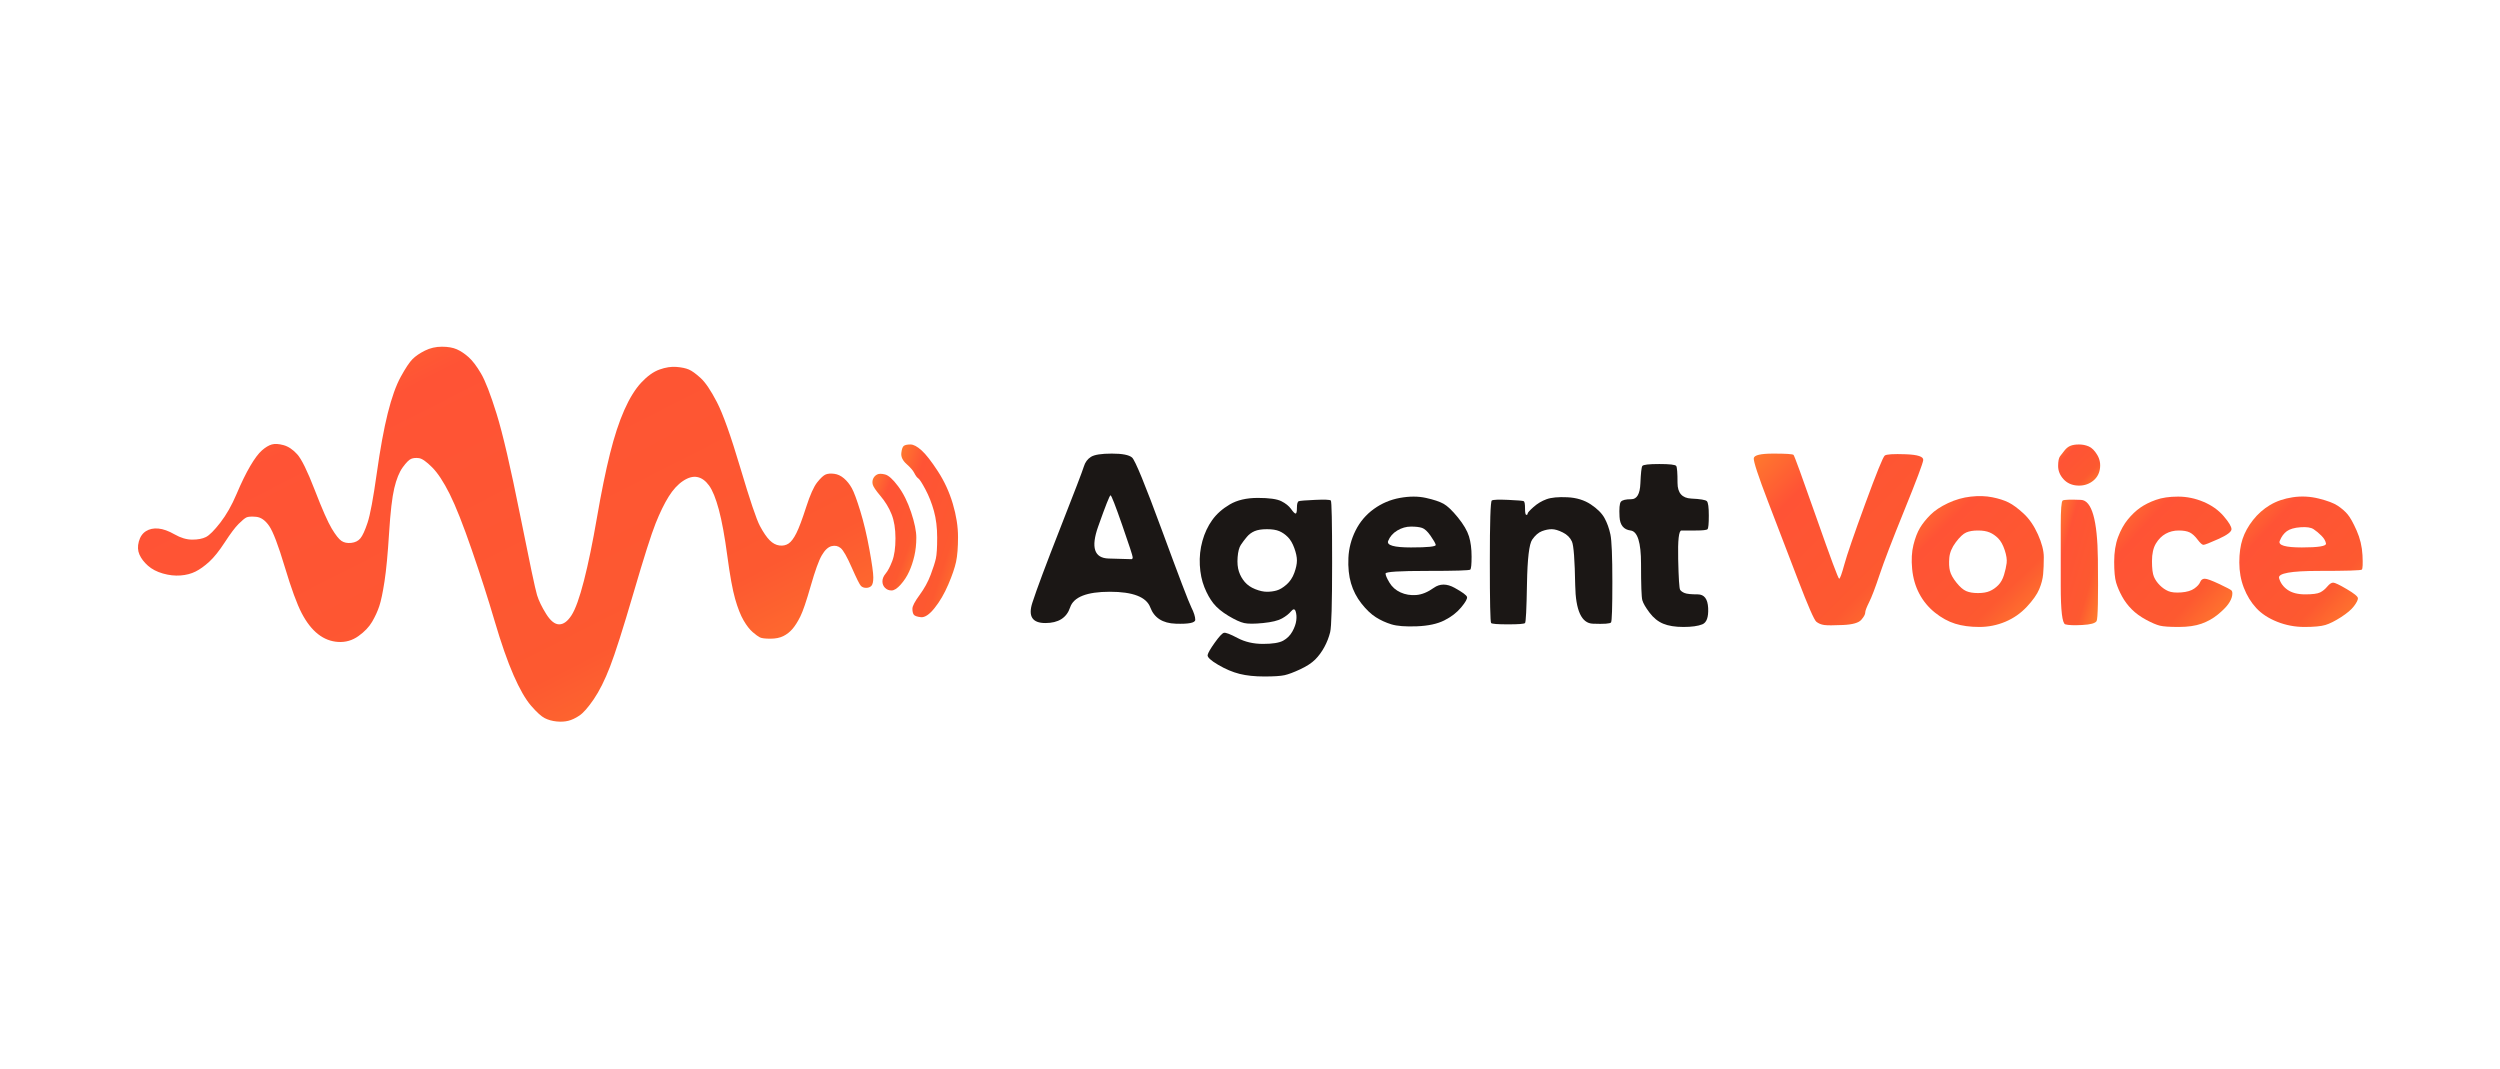
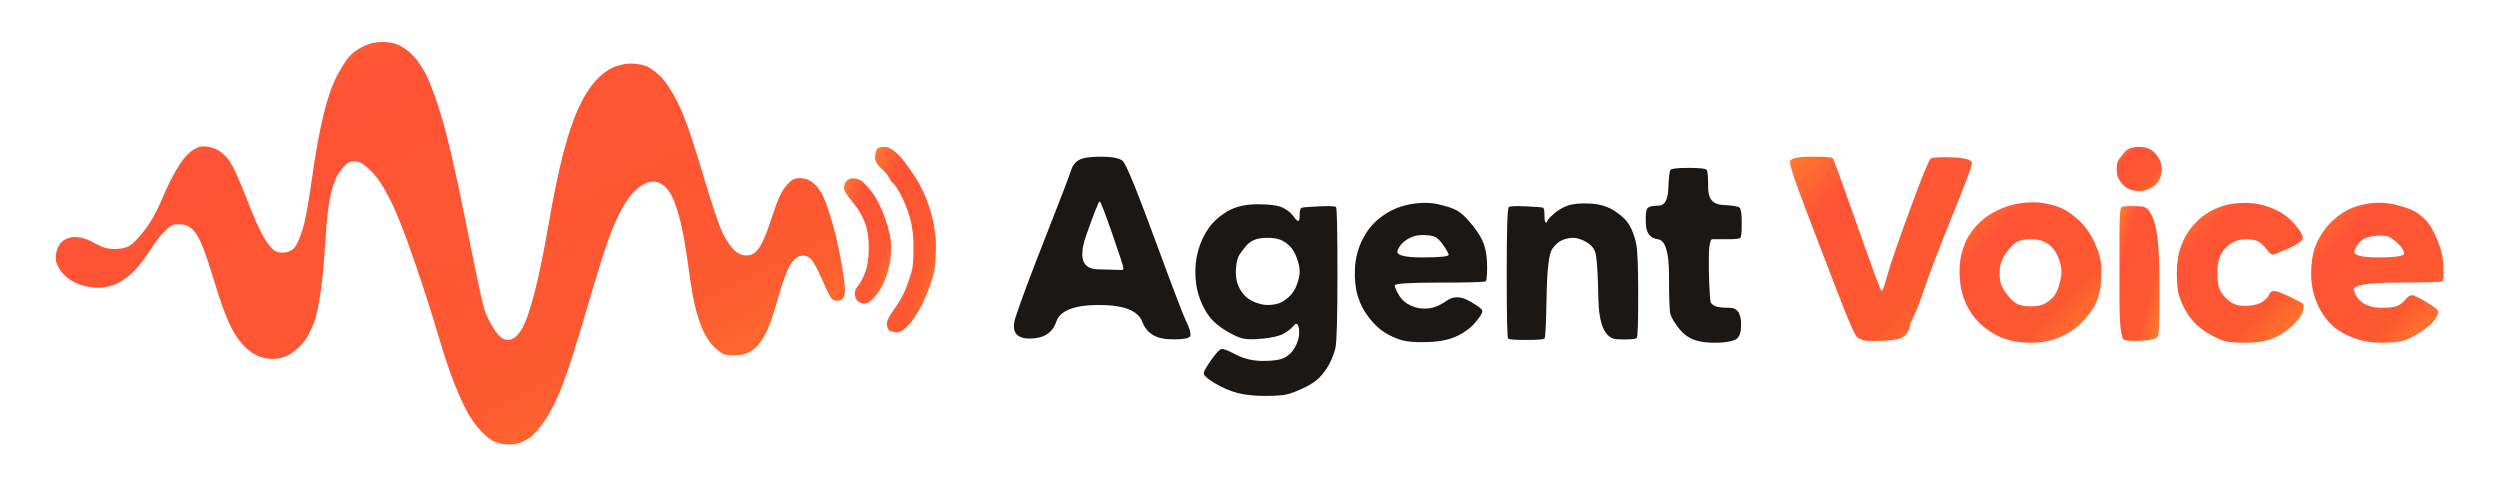
- <svg xmlns="http://www.w3.org/2000/svg" width="1918" height="820" viewBox="0 0 1918 820" role="img" aria-labelledby="title desc">
+ <svg xmlns="http://www.w3.org/2000/svg" width="1787" height="347" viewBox="66 236 1787 347" role="img" aria-labelledby="title desc">
  <defs>
    <linearGradient id="voice-gradient" x1="0" y1="0" x2="1" y2="1">
      <stop offset="0" stop-color="#ff7a2e" />
      <stop offset=".24" stop-color="#ff5335" />
      <stop offset=".72" stop-color="#fd5930" />
      <stop offset="1" stop-color="#ff812d" />
    </linearGradient>
  </defs>
  <g id="symbol" fill="url(#voice-gradient)">
    <path id="waveform" d="M558,426.5Q555,404 551.5,391Q548,378 544,372.5Q540,367 535,366Q530,365 524,369Q518,373 513,381Q508,389 503,401.5Q498,414 486,455Q474,496 468,511.5Q462,527 455.5,536.5Q449,546 444.5,549Q440,552 436,553Q432,554 427,553.5Q422,553 418,551Q414,549 407.5,541.5Q401,534 394,518Q387,502 379.5,476.5Q372,451 362,422Q352,393 345,379Q338,365 331.5,358.5Q325,352 321.5,351.5Q318,351 315.5,352Q313,353 309,358.5Q305,364 302.5,374.5Q300,385 298.5,409Q297,433 295,446Q293,459 291,465Q289,471 285.5,477Q282,483 275,488Q268,493 259.5,492.5Q251,492 244,486.5Q237,481 231.5,470.5Q226,460 218.5,435Q211,410 206.5,403.5Q202,397 196.5,396.5Q191,396 189,397Q187,398 183,402Q179,406 172.5,416Q166,426 160.5,431Q155,436 150,438.5Q145,441 138.5,441.5Q132,442 125,440Q118,438 113.5,434Q109,430 107,425.5Q105,421 106.5,415.5Q108,410 112,407.5Q116,405 121.5,405.5Q127,406 134,410Q141,414 147.5,414Q154,414 158,412Q162,410 169,401Q176,392 181.5,379Q187,366 192,357.5Q197,349 201,345.5Q205,342 208.5,341Q212,340 217.5,341.5Q223,343 228,348.5Q233,354 241.5,376Q250,398 254.5,405.5Q259,413 262,415Q265,417 269.5,416.5Q274,416 276.5,413Q279,410 282,401Q285,392 289,363.5Q293,335 297.5,317Q302,299 307.5,289Q313,279 316.5,275.5Q320,272 326,269Q332,266 339,266Q346,266 350.5,268Q355,270 359.5,274Q364,278 369,286.5Q374,295 381,317.5Q388,340 399,395Q410,450 412,456.5Q414,463 419,471Q424,479 429,479Q434,479 438.5,472Q443,465 448,445.5Q453,426 458,397Q463,368 468,348Q473,328 479,314.5Q485,301 492,293.5Q499,286 506,283.5Q513,281 519,281.5Q525,282 528.5,283.5Q532,285 537.5,290Q543,295 550,308.5Q557,322 568,359Q579,396 583,403.5Q587,411 590.5,414.5Q594,418 598,418.5Q602,419 605,417Q608,415 611,409Q614,403 618.5,389Q623,375 627,370Q631,365 633.5,364Q636,363 640,363.5Q644,364 647.5,367Q651,370 653.5,374.5Q656,379 660,392Q664,405 667,421.5Q670,438 670,443Q670,448 668.5,449.5Q667,451 664.5,451Q662,451 660.5,449.5Q659,448 653.5,435.5Q648,423 645,420.5Q642,418 638,419Q634,420 630.5,426Q627,432 622,449.5Q617,467 614,473Q611,479 608,482.5Q605,486 601,488Q597,490 591,490Q585,490 583,489Q581,488 577.5,485Q574,482 570.5,476Q567,470 564,459.5Q561,449 558,426.5Z" fill-rule="evenodd" />
    <path id="sound-wave-inner" d="M675.5,380.5Q670,374 669.5,371.5Q669,369 670,367Q671,365 673,364Q675,363 679,364Q683,365 689,373Q695,381 699,393Q703,405 703,412.5Q703,420 701.5,426.5Q700,433 697.5,438.5Q695,444 691,448.5Q687,453 684,453Q681,453 679,451Q677,449 677,446Q677,443 679.5,440Q682,437 684.5,430.5Q687,424 687,413Q687,402 684,394.5Q681,387 675.5,380.5Z" fill-rule="evenodd" />
    <path id="sound-wave-outer" d="M704.5,367Q703,366 701.5,363Q700,360 695.5,356Q691,352 691.5,347.5Q692,343 693.5,342Q695,341 698.5,341Q702,341 707,345.5Q712,350 719.5,361.5Q727,373 731,386.5Q735,400 735,412Q735,424 733.5,431Q732,438 727.5,448.5Q723,459 717,466.5Q711,474 706.5,473.5Q702,473 701,471.5Q700,470 700,467Q700,464 705.5,456.5Q711,449 714,441Q717,433 718,428.5Q719,424 719,412.5Q719,401 716.5,392Q714,383 710,375.5Q706,368 704.5,367Z" fill-rule="evenodd" />
  </g>
  <g id="agent" fill="#1b1715">
    <path id="letter-a" d="M813.5,405Q830,363 831.5,358Q833,353 837,350.5Q841,348 853,348Q865,348 868.5,351Q872,354 891.5,407Q911,460 914,466Q917,472 917,475.5Q917,479 902,478.5Q887,478 882.5,466Q878,454 851.5,454Q825,454 821,466Q817,478 802,478Q787,478 792,462.5Q797,447 813.5,405ZM850.5,428.5Q867,429 868,429Q869,429 869,427.5Q869,426 861,403Q853,380 852,380Q851,380 842.5,404Q834,428 850.5,428.5Z" fill-rule="evenodd" />
    <path id="letter-g" d="M996.5,384.5Q998,384 1009,383.5Q1020,383 1021,384Q1022,385 1022,432Q1022,479 1020.5,485Q1019,491 1016,496.5Q1013,502 1009,506Q1005,510 997.5,513.5Q990,517 985.5,518Q981,519 970,519Q959,519 951,517Q943,515 934.5,510Q926,505 926.5,502.5Q927,500 932,493Q937,486 939,485.5Q941,485 949.5,489.5Q958,494 969,494Q980,494 984.5,491.5Q989,489 991.5,484.5Q994,480 994.5,476Q995,472 994,469Q993,466 990.5,469Q988,472 983.5,474.5Q979,477 969,478Q959,479 954.5,478Q950,477 942.5,472.5Q935,468 931,463Q927,458 924,450.5Q921,443 920.5,433.5Q920,424 922.5,415Q925,406 930,399Q935,392 943.5,387Q952,382 965,382Q978,382 983,384.5Q988,387 990.5,390.5Q993,394 994,394Q995,394 995,389.5Q995,385 996.5,384.5ZM956.5,412Q954,415 952,418Q950,421 949.5,427.5Q949,434 950.5,438.5Q952,443 955,446.5Q958,450 963,452Q968,454 972,454Q976,454 979.5,453Q983,452 987,448.5Q991,445 993,439.5Q995,434 995,430Q995,426 993,420.5Q991,415 988,412Q985,409 981.5,407.5Q978,406 972,406Q966,406 962.5,407.5Q959,409 956.5,412Z" fill-rule="evenodd" />
    <path id="letter-e" d="M1101.5,418Q1101,416 1097.5,411Q1094,406 1091,405Q1088,404 1082.5,404Q1077,404 1072,407Q1067,410 1065,415Q1063,420 1082.5,420Q1102,420 1101.5,418ZM1034.5,428Q1035,417 1040,407Q1045,397 1054,390.5Q1063,384 1074,382Q1085,380 1094,382Q1103,384 1107.5,386.5Q1112,389 1118.5,397Q1125,405 1127,411.5Q1129,418 1129,427Q1129,436 1128,437Q1127,438 1095,438Q1063,438 1063,440Q1063,442 1066,447Q1069,452 1074.5,454.5Q1080,457 1086.5,456.5Q1093,456 1100,451Q1107,446 1116,451Q1125,456 1125.5,458Q1126,460 1121,466Q1116,472 1108,476Q1100,480 1087,480.5Q1074,481 1067.5,479Q1061,477 1055.5,473.5Q1050,470 1044.5,463Q1039,456 1036.5,447.5Q1034,439 1034.5,428Z" fill-rule="evenodd" />
    <path id="letter-n" d="M1157,383.5Q1168,384 1169,384.5Q1170,385 1170,390Q1170,395 1171,395Q1172,395 1172,394Q1172,393 1176.5,389Q1181,385 1186.5,383Q1192,381 1202.5,381.5Q1213,382 1220.5,387Q1228,392 1231,397.5Q1234,403 1235.5,410Q1237,417 1237,446.5Q1237,476 1236,477.5Q1235,479 1222,478.5Q1209,478 1208.5,449Q1208,420 1206,415.5Q1204,411 1199,408.5Q1194,406 1190.5,406Q1187,406 1183,407.5Q1179,409 1175.5,414Q1172,419 1171.5,448Q1171,477 1170,478Q1169,479 1157,479Q1145,479 1144,478Q1143,477 1143,431Q1143,385 1144.5,384Q1146,383 1157,383.5Z" fill-rule="evenodd" />
    <path id="letter-t" d="M1301,407Q1293,407 1290,407Q1287,407 1287.5,429Q1288,451 1289,452.5Q1290,454 1292.5,455Q1295,456 1302.5,456Q1310,456 1310.5,466.5Q1311,477 1306,479Q1301,481 1291.5,481Q1282,481 1276,478.5Q1270,476 1265.5,470Q1261,464 1260,460.5Q1259,457 1259,432.5Q1259,408 1251,407Q1243,406 1242.5,396.5Q1242,387 1243.5,385Q1245,383 1251.5,383Q1258,383 1258.5,371Q1259,359 1260,357.5Q1261,356 1273,356Q1285,356 1286,357.5Q1287,359 1287,370.5Q1287,382 1297.5,382.5Q1308,383 1309.5,384.5Q1311,386 1311,395.5Q1311,405 1310,406Q1309,407 1301,407Z" fill-rule="evenodd" />
  </g>
  <g id="voice" fill="url(#voice-gradient)">
    <path id="letter-v" d="M1379.5,445Q1368,415 1356.5,385Q1345,355 1345.5,351.5Q1346,348 1360.5,348Q1375,348 1376,349Q1377,350 1393.5,397Q1410,444 1411,444Q1412,444 1415,433Q1418,422 1431,386.5Q1444,351 1446,349.5Q1448,348 1462,348.5Q1476,349 1475.5,353Q1475,357 1461,391.5Q1447,426 1442,441Q1437,456 1434,462Q1431,468 1431,470Q1431,472 1428,475.5Q1425,479 1414,479.5Q1403,480 1399.5,479.5Q1396,479 1393.5,477Q1391,475 1379.5,445Z" fill-rule="evenodd" />
    <path id="letter-o" d="M1568,427.5Q1568,435 1567.5,440.5Q1567,446 1564.5,452Q1562,458 1555,465.5Q1548,473 1538.5,477Q1529,481 1518.5,481Q1508,481 1500,478.5Q1492,476 1484.5,470Q1477,464 1472.5,455.5Q1468,447 1467,436.5Q1466,426 1468,418Q1470,410 1473,405Q1476,400 1481,395Q1486,390 1494.5,386Q1503,382 1512,381Q1521,380 1528.5,381.5Q1536,383 1541,385.5Q1546,388 1552.5,394Q1559,400 1563.5,410Q1568,420 1568,427.5ZM1537.5,441Q1539,436 1539.5,432Q1540,428 1538,422Q1536,416 1533,413Q1530,410 1526.5,408.5Q1523,407 1517.5,407Q1512,407 1508.5,408.5Q1505,410 1500.5,416Q1496,422 1495.5,428Q1495,434 1496,438Q1497,442 1501,447Q1505,452 1508.5,453.5Q1512,455 1517.5,455Q1523,455 1526.5,453.5Q1530,452 1533,449Q1536,446 1537.5,441Z" fill-rule="evenodd" />
    <path id="letter-i-dot" d="M1580.5,350Q1582,348 1584,345.5Q1586,343 1588.5,342Q1591,341 1595,341Q1599,341 1602.5,342.5Q1606,344 1609,349Q1612,354 1611,360Q1610,366 1605,369.5Q1600,373 1593.5,372.5Q1587,372 1583,367.5Q1579,363 1579,357.5Q1579,352 1580.5,350Z" fill-rule="evenodd" />
    <path id="letter-i-stem" d="M1581,449.5Q1581,421 1581,403Q1581,385 1582.5,384Q1584,383 1596.5,383.5Q1609,384 1609.5,429Q1610,474 1608.5,476.5Q1607,479 1597.5,479.5Q1588,480 1584.5,479Q1581,478 1581,449.5Z" fill-rule="evenodd" />
    <path id="letter-c" d="M1663.5,453.5Q1667,455 1673.5,454.5Q1680,454 1683.5,451.5Q1687,449 1688,446.5Q1689,444 1691.5,444Q1694,444 1702.5,448Q1711,452 1712,453Q1713,454 1712.5,457Q1712,460 1709.5,463.5Q1707,467 1701.5,471.5Q1696,476 1689,478.5Q1682,481 1671.5,481Q1661,481 1657,480Q1653,479 1646.5,475.5Q1640,472 1635.5,467.5Q1631,463 1628,457.5Q1625,452 1623.5,447Q1622,442 1622,431Q1622,420 1625,412Q1628,404 1632.5,398.5Q1637,393 1642,389.5Q1647,386 1654,383.5Q1661,381 1671,381Q1681,381 1690.5,385Q1700,389 1706,396Q1712,403 1712,406Q1712,409 1702,413.5Q1692,418 1690.5,418Q1689,418 1686,414Q1683,410 1680,408.5Q1677,407 1671.5,407Q1666,407 1661.5,409.5Q1657,412 1654,417Q1651,422 1651,430.5Q1651,439 1652.5,442.5Q1654,446 1657,449Q1660,452 1663.5,453.5Z" fill-rule="evenodd" />
    <path id="letter-e" d="M1759,381.5Q1769,380 1779,382.5Q1789,385 1793.5,388Q1798,391 1801,394.5Q1804,398 1808,407Q1812,416 1812.5,426Q1813,436 1812,437Q1811,438 1779,438Q1747,438 1748.5,443.5Q1750,449 1755,452.5Q1760,456 1768.5,456Q1777,456 1780,454.5Q1783,453 1785.5,450Q1788,447 1790,447Q1792,447 1800.5,452Q1809,457 1809,459Q1809,461 1806,465Q1803,469 1796,473.5Q1789,478 1784,479.5Q1779,481 1768,481Q1757,481 1747,477Q1737,473 1731,466.5Q1725,460 1721.5,451Q1718,442 1718,431.5Q1718,421 1720.5,413.5Q1723,406 1728.5,399Q1734,392 1741.5,387.5Q1749,383 1759,381.5ZM1781,411Q1778,408 1775,406Q1772,404 1765,404.5Q1758,405 1754.5,407.5Q1751,410 1749,415Q1747,420 1766,420Q1785,420 1784.5,417Q1784,414 1781,411Z" fill-rule="evenodd" />
  </g>
</svg>
